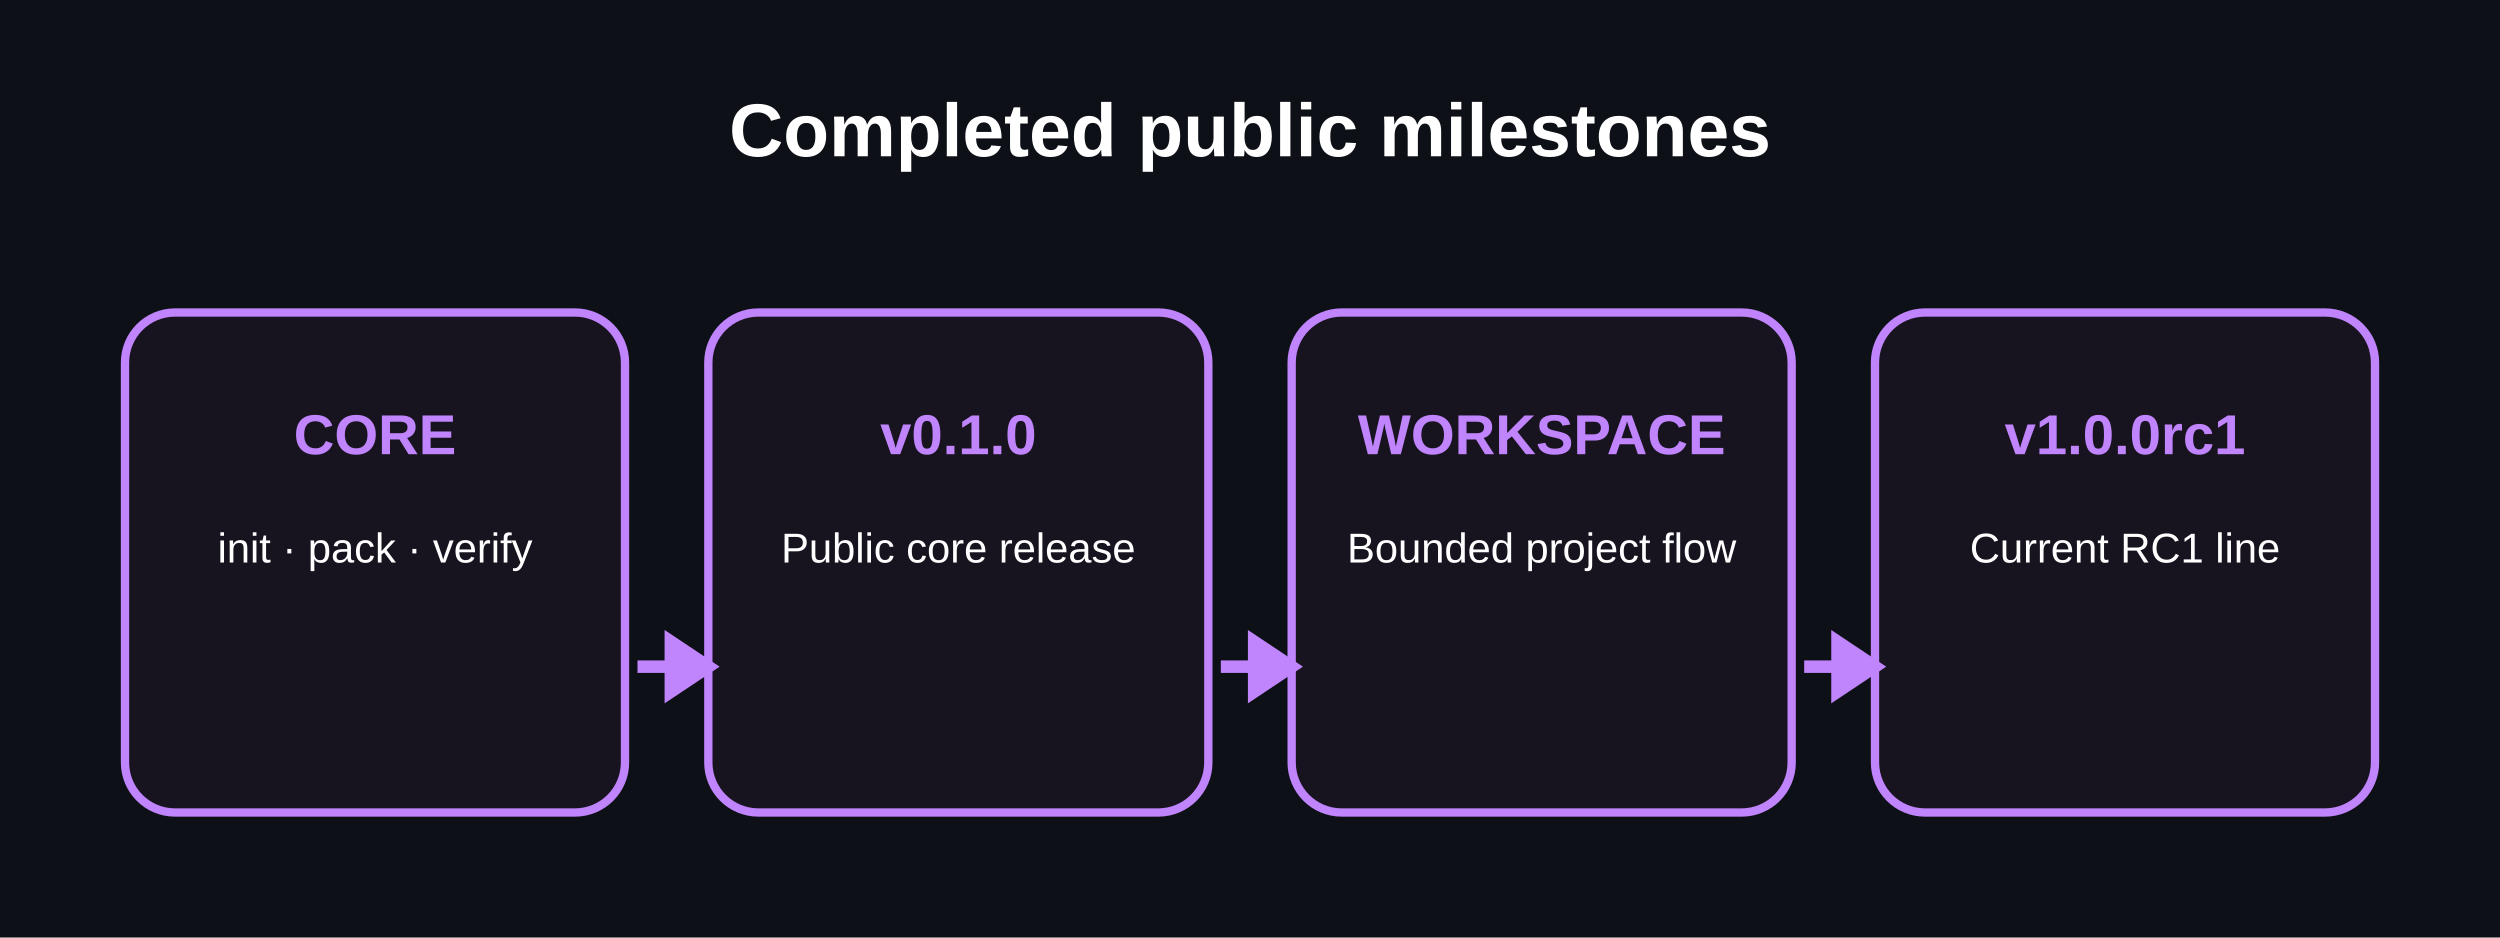
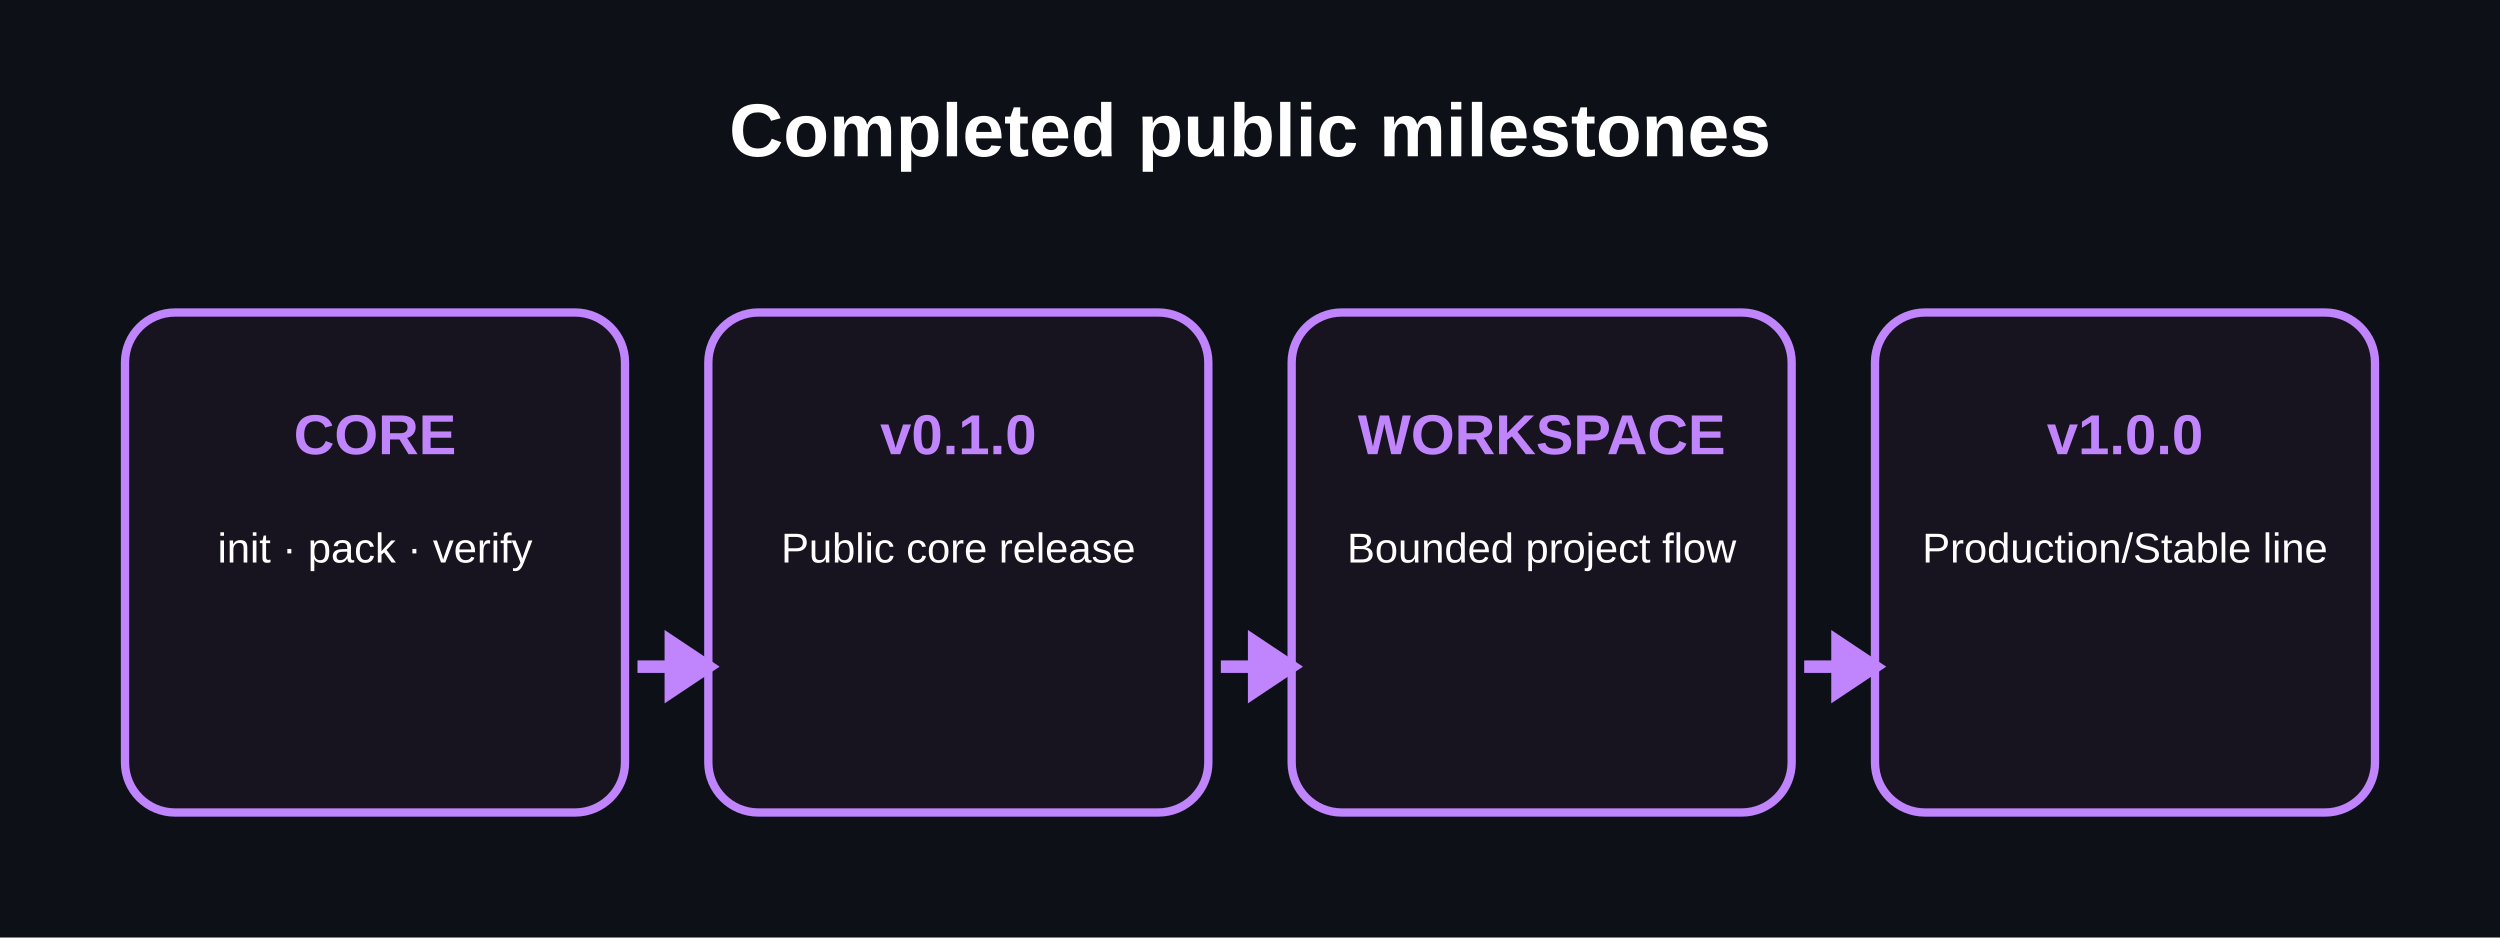
<svg xmlns="http://www.w3.org/2000/svg" width="1200" height="450" viewBox="0 0 1200 450" role="img" aria-labelledby="title desc">
  <rect width="1200" height="450" fill="#0D1117" />
  <text x="600" y="75" text-anchor="middle" font-family="Arial, Helvetica, sans-serif" font-size="36" font-weight="700" fill="#FFFFFF">Completed public milestones</text>
  <g font-family="Arial, Helvetica, sans-serif">
    <rect x="60" y="150" width="240" height="240" rx="24" fill="#17131F" stroke="#C084FC" stroke-width="4" />
    <rect x="340" y="150" width="240" height="240" rx="24" fill="#17131F" stroke="#C084FC" stroke-width="4" />
    <rect x="620" y="150" width="240" height="240" rx="24" fill="#17131F" stroke="#C084FC" stroke-width="4" />
    <rect x="900" y="150" width="240" height="240" rx="24" fill="#17131F" stroke="#C084FC" stroke-width="4" />
    <text x="180" y="218" text-anchor="middle" font-size="27" font-weight="700" fill="#C084FC">CORE</text>
    <text x="180" y="270" text-anchor="middle" font-size="20" fill="#FFFFFF">init · pack · verify</text>
    <text x="460" y="218" text-anchor="middle" font-size="27" font-weight="700" fill="#C084FC">v0.1.0</text>
    <text x="460" y="270" text-anchor="middle" font-size="20" fill="#FFFFFF">Public core release</text>
    <text x="740" y="218" text-anchor="middle" font-size="27" font-weight="700" fill="#C084FC">WORKSPACE</text>
    <text x="740" y="270" text-anchor="middle" font-size="20" fill="#FFFFFF">Bounded project flow</text>
-     <text x="1020" y="218" text-anchor="middle" font-size="27" font-weight="700" fill="#C084FC">v1.0.0rc1</text>
-     <text x="1020" y="270" text-anchor="middle" font-size="20" fill="#FFFFFF">Current RC1 line</text>
+     <text x="1020" y="218" text-anchor="middle" font-size="27" font-weight="700" fill="#C084FC">v1.0.0</text>
+     <text x="1020" y="270" text-anchor="middle" font-size="20" fill="#FFFFFF">Production/Stable line</text>
  </g>
  <g stroke="#C084FC" stroke-width="6" fill="#C084FC">
    <line x1="306" y1="320" x2="322" y2="320" />
    <polygon points="322,308 340,320 322,332" />
    <line x1="586" y1="320" x2="602" y2="320" />
    <polygon points="602,308 620,320 602,332" />
    <line x1="866" y1="320" x2="882" y2="320" />
    <polygon points="882,308 900,320 882,332" />
  </g>
</svg>
